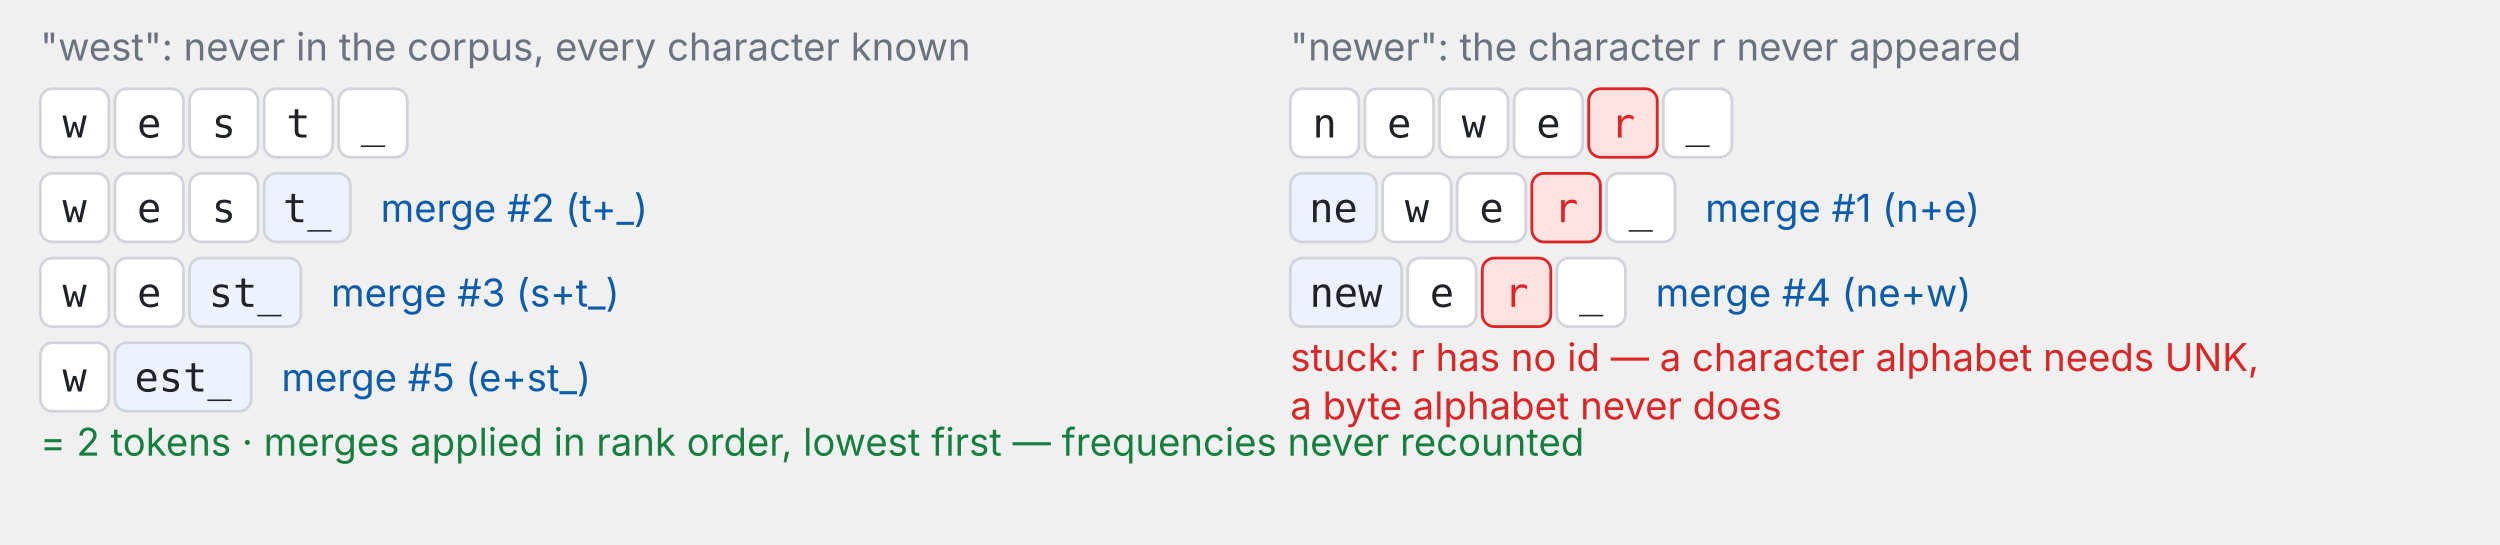
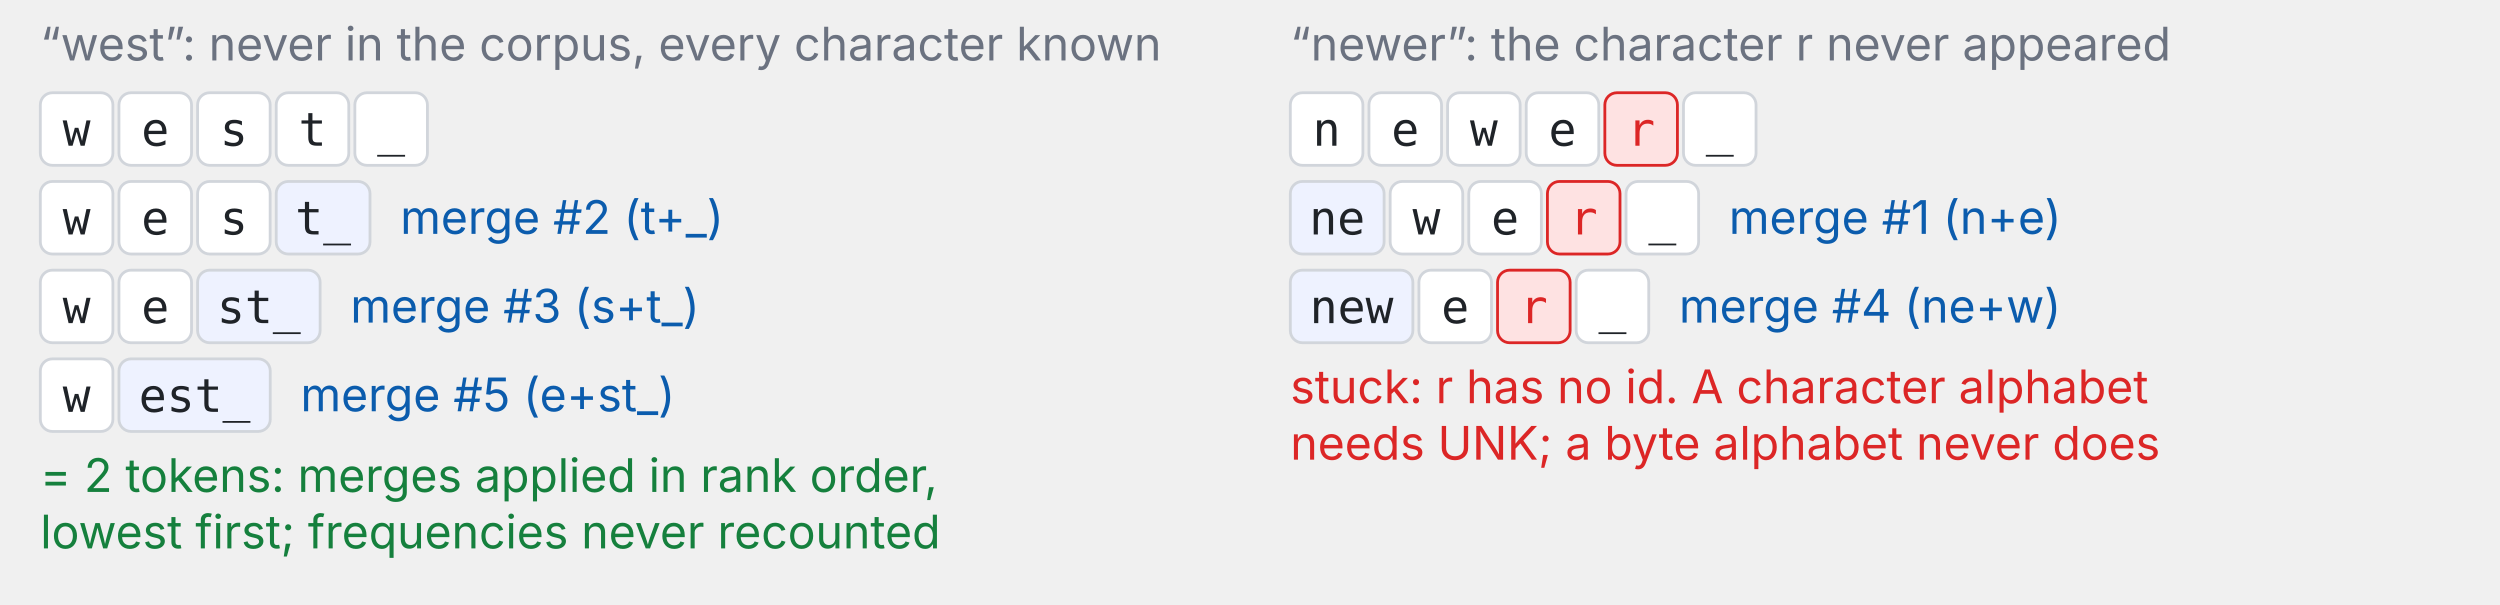
- <svg xmlns="http://www.w3.org/2000/svg" viewBox="0 0 1240 270" width="100%" font-family="-apple-system,BlinkMacSystemFont,Segoe UI,Helvetica Neue,PingFang TC,Noto Sans TC,sans-serif">
+ <svg xmlns="http://www.w3.org/2000/svg" viewBox="0 0 1240 300" width="100%" font-family="-apple-system,BlinkMacSystemFont,Segoe UI,Helvetica Neue,PingFang TC,Noto Sans TC,sans-serif">
  <defs>
    <marker id="ah-encode" viewBox="0 0 10 10" refX="9" refY="5" markerWidth="7" markerHeight="7" orient="auto-start-reverse">
      <path d="M0,0 L10,5 L0,10 z" fill="#6b7280" />
    </marker>
  </defs>
-   <text x="20" y="30" font-size="19" fill="#6b7280" text-anchor="start" font-weight="400">"west": never in the corpus, every character known</text>
-   <rect x="20" y="44" width="34" height="34" rx="6" fill="#fff" stroke="#d1d5db" stroke-width="1.4" />
-   <text x="37" y="68.2" font-size="20" fill="#1f2328" text-anchor="middle" font-weight="400" font-family="SF Mono,Menlo,Consolas,monospace">w</text>
-   <rect x="57" y="44" width="34" height="34" rx="6" fill="#fff" stroke="#d1d5db" stroke-width="1.4" />
-   <text x="74" y="68.2" font-size="20" fill="#1f2328" text-anchor="middle" font-weight="400" font-family="SF Mono,Menlo,Consolas,monospace">e</text>
-   <rect x="94" y="44" width="34" height="34" rx="6" fill="#fff" stroke="#d1d5db" stroke-width="1.4" />
-   <text x="111" y="68.2" font-size="20" fill="#1f2328" text-anchor="middle" font-weight="400" font-family="SF Mono,Menlo,Consolas,monospace">s</text>
-   <rect x="131" y="44" width="34" height="34" rx="6" fill="#fff" stroke="#d1d5db" stroke-width="1.4" />
-   <text x="148" y="68.2" font-size="20" fill="#1f2328" text-anchor="middle" font-weight="400" font-family="SF Mono,Menlo,Consolas,monospace">t</text>
-   <rect x="168" y="44" width="34" height="34" rx="6" fill="#fff" stroke="#d1d5db" stroke-width="1.4" />
-   <text x="185" y="68.2" font-size="20" fill="#1f2328" text-anchor="middle" font-weight="400" font-family="SF Mono,Menlo,Consolas,monospace">_</text>
+   <text x="20" y="30" font-size="23" fill="#6b7280" text-anchor="start" font-weight="400">“west”: never in the corpus, every character known</text>
+   <rect x="20" y="46" width="36" height="36" rx="6" fill="#fff" stroke="#d1d5db" stroke-width="1.4" />
+   <text x="38" y="72.28" font-size="23" fill="#1f2328" text-anchor="middle" font-weight="400" font-family="SF Mono,Menlo,Consolas,monospace">w</text>
+   <rect x="59" y="46" width="36" height="36" rx="6" fill="#fff" stroke="#d1d5db" stroke-width="1.4" />
+   <text x="77" y="72.28" font-size="23" fill="#1f2328" text-anchor="middle" font-weight="400" font-family="SF Mono,Menlo,Consolas,monospace">e</text>
+   <rect x="98" y="46" width="36" height="36" rx="6" fill="#fff" stroke="#d1d5db" stroke-width="1.4" />
+   <text x="116" y="72.28" font-size="23" fill="#1f2328" text-anchor="middle" font-weight="400" font-family="SF Mono,Menlo,Consolas,monospace">s</text>
+   <rect x="137" y="46" width="36" height="36" rx="6" fill="#fff" stroke="#d1d5db" stroke-width="1.4" />
+   <text x="155" y="72.28" font-size="23" fill="#1f2328" text-anchor="middle" font-weight="400" font-family="SF Mono,Menlo,Consolas,monospace">t</text>
+   <rect x="176" y="46" width="36" height="36" rx="6" fill="#fff" stroke="#d1d5db" stroke-width="1.4" />
+   <text x="194" y="72.28" font-size="23" fill="#1f2328" text-anchor="middle" font-weight="400" font-family="SF Mono,Menlo,Consolas,monospace">_</text>
  <g class="fragment" data-fragment-index="2">
-     <rect x="20" y="86" width="34" height="34" rx="6" fill="#fff" stroke="#d1d5db" stroke-width="1.4" />
-     <text x="37" y="110.2" font-size="20" fill="#1f2328" text-anchor="middle" font-weight="400" font-family="SF Mono,Menlo,Consolas,monospace">w</text>
-     <rect x="57" y="86" width="34" height="34" rx="6" fill="#fff" stroke="#d1d5db" stroke-width="1.4" />
-     <text x="74" y="110.2" font-size="20" fill="#1f2328" text-anchor="middle" font-weight="400" font-family="SF Mono,Menlo,Consolas,monospace">e</text>
-     <rect x="94" y="86" width="34" height="34" rx="6" fill="#fff" stroke="#d1d5db" stroke-width="1.4" />
-     <text x="111" y="110.2" font-size="20" fill="#1f2328" text-anchor="middle" font-weight="400" font-family="SF Mono,Menlo,Consolas,monospace">s</text>
-     <rect x="131" y="86" width="42.8" height="34" rx="6" fill="#eef2ff" stroke="#d1d5db" stroke-width="1.4" />
-     <text x="152.4" y="110.2" font-size="20" fill="#1f2328" text-anchor="middle" font-weight="400" font-family="SF Mono,Menlo,Consolas,monospace">t_</text>
-     <text x="188.8" y="110" font-size="19" fill="#0b5cad" text-anchor="start" font-weight="400">merge #2  (t+_)</text>
+     <rect x="20" y="90" width="36" height="36" rx="6" fill="#fff" stroke="#d1d5db" stroke-width="1.4" />
+     <text x="38" y="116.28" font-size="23" fill="#1f2328" text-anchor="middle" font-weight="400" font-family="SF Mono,Menlo,Consolas,monospace">w</text>
+     <rect x="59" y="90" width="36" height="36" rx="6" fill="#fff" stroke="#d1d5db" stroke-width="1.4" />
+     <text x="77" y="116.28" font-size="23" fill="#1f2328" text-anchor="middle" font-weight="400" font-family="SF Mono,Menlo,Consolas,monospace">e</text>
+     <rect x="98" y="90" width="36" height="36" rx="6" fill="#fff" stroke="#d1d5db" stroke-width="1.4" />
+     <text x="116" y="116.28" font-size="23" fill="#1f2328" text-anchor="middle" font-weight="400" font-family="SF Mono,Menlo,Consolas,monospace">s</text>
+     <rect x="137" y="90" width="46.52" height="36" rx="6" fill="#eef2ff" stroke="#d1d5db" stroke-width="1.4" />
+     <text x="160.26" y="116.28" font-size="23" fill="#1f2328" text-anchor="middle" font-weight="400" font-family="SF Mono,Menlo,Consolas,monospace">t_</text>
+     <text x="198.52" y="116" font-size="23" fill="#0b5cad" text-anchor="start" font-weight="400">merge #2 (t+_)</text>
  </g>
  <g class="fragment" data-fragment-index="3">
-     <rect x="20" y="128" width="34" height="34" rx="6" fill="#fff" stroke="#d1d5db" stroke-width="1.4" />
-     <text x="37" y="152.2" font-size="20" fill="#1f2328" text-anchor="middle" font-weight="400" font-family="SF Mono,Menlo,Consolas,monospace">w</text>
-     <rect x="57" y="128" width="34" height="34" rx="6" fill="#fff" stroke="#d1d5db" stroke-width="1.4" />
-     <text x="74" y="152.2" font-size="20" fill="#1f2328" text-anchor="middle" font-weight="400" font-family="SF Mono,Menlo,Consolas,monospace">e</text>
-     <rect x="94" y="128" width="55.2" height="34" rx="6" fill="#eef2ff" stroke="#d1d5db" stroke-width="1.4" />
-     <text x="121.6" y="152.2" font-size="20" fill="#1f2328" text-anchor="middle" font-weight="400" font-family="SF Mono,Menlo,Consolas,monospace">st_</text>
-     <text x="164.2" y="152" font-size="19" fill="#0b5cad" text-anchor="start" font-weight="400">merge #3  (s+t_)</text>
+     <rect x="20" y="134" width="36" height="36" rx="6" fill="#fff" stroke="#d1d5db" stroke-width="1.4" />
+     <text x="38" y="160.28" font-size="23" fill="#1f2328" text-anchor="middle" font-weight="400" font-family="SF Mono,Menlo,Consolas,monospace">w</text>
+     <rect x="59" y="134" width="36" height="36" rx="6" fill="#fff" stroke="#d1d5db" stroke-width="1.4" />
+     <text x="77" y="160.28" font-size="23" fill="#1f2328" text-anchor="middle" font-weight="400" font-family="SF Mono,Menlo,Consolas,monospace">e</text>
+     <rect x="98" y="134" width="60.78" height="36" rx="6" fill="#eef2ff" stroke="#d1d5db" stroke-width="1.4" />
+     <text x="128.39" y="160.28" font-size="23" fill="#1f2328" text-anchor="middle" font-weight="400" font-family="SF Mono,Menlo,Consolas,monospace">st_</text>
+     <text x="173.78" y="160" font-size="23" fill="#0b5cad" text-anchor="start" font-weight="400">merge #3 (s+t_)</text>
  </g>
  <g class="fragment" data-fragment-index="4">
-     <rect x="20" y="170" width="34" height="34" rx="6" fill="#fff" stroke="#d1d5db" stroke-width="1.4" />
-     <text x="37" y="194.2" font-size="20" fill="#1f2328" text-anchor="middle" font-weight="400" font-family="SF Mono,Menlo,Consolas,monospace">w</text>
-     <rect x="57" y="170" width="67.6" height="34" rx="6" fill="#eef2ff" stroke="#d1d5db" stroke-width="1.4" />
-     <text x="90.8" y="194.2" font-size="20" fill="#1f2328" text-anchor="middle" font-weight="400" font-family="SF Mono,Menlo,Consolas,monospace">est_</text>
-     <text x="139.6" y="194" font-size="19" fill="#0b5cad" text-anchor="start" font-weight="400">merge #5  (e+st_)</text>
+     <rect x="20" y="178" width="36" height="36" rx="6" fill="#fff" stroke="#d1d5db" stroke-width="1.4" />
+     <text x="38" y="204.28" font-size="23" fill="#1f2328" text-anchor="middle" font-weight="400" font-family="SF Mono,Menlo,Consolas,monospace">w</text>
+     <rect x="59" y="178" width="75.04" height="36" rx="6" fill="#eef2ff" stroke="#d1d5db" stroke-width="1.4" />
+     <text x="96.52" y="204.28" font-size="23" fill="#1f2328" text-anchor="middle" font-weight="400" font-family="SF Mono,Menlo,Consolas,monospace">est_</text>
+     <text x="149.04" y="204" font-size="23" fill="#0b5cad" text-anchor="start" font-weight="400">merge #5 (e+st_)</text>
  </g>
-   <text x="640" y="30" font-size="19" fill="#6b7280" text-anchor="start" font-weight="400">"newer": the character r never appeared</text>
-   <rect x="640" y="44" width="34" height="34" rx="6" fill="#fff" stroke="#d1d5db" stroke-width="1.4" />
-   <text x="657" y="68.2" font-size="20" fill="#1f2328" text-anchor="middle" font-weight="400" font-family="SF Mono,Menlo,Consolas,monospace">n</text>
-   <rect x="677" y="44" width="34" height="34" rx="6" fill="#fff" stroke="#d1d5db" stroke-width="1.4" />
-   <text x="694" y="68.2" font-size="20" fill="#1f2328" text-anchor="middle" font-weight="400" font-family="SF Mono,Menlo,Consolas,monospace">e</text>
-   <rect x="714" y="44" width="34" height="34" rx="6" fill="#fff" stroke="#d1d5db" stroke-width="1.4" />
-   <text x="731" y="68.2" font-size="20" fill="#1f2328" text-anchor="middle" font-weight="400" font-family="SF Mono,Menlo,Consolas,monospace">w</text>
-   <rect x="751" y="44" width="34" height="34" rx="6" fill="#fff" stroke="#d1d5db" stroke-width="1.4" />
-   <text x="768" y="68.2" font-size="20" fill="#1f2328" text-anchor="middle" font-weight="400" font-family="SF Mono,Menlo,Consolas,monospace">e</text>
-   <rect x="788" y="44" width="34" height="34" rx="6" fill="#fee2e2" stroke="#dc2626" stroke-width="1.4" />
-   <text x="805" y="68.2" font-size="20" fill="#dc2626" text-anchor="middle" font-weight="400" font-family="SF Mono,Menlo,Consolas,monospace">r</text>
-   <rect x="825" y="44" width="34" height="34" rx="6" fill="#fff" stroke="#d1d5db" stroke-width="1.4" />
-   <text x="842" y="68.2" font-size="20" fill="#1f2328" text-anchor="middle" font-weight="400" font-family="SF Mono,Menlo,Consolas,monospace">_</text>
+   <text x="640" y="30" font-size="23" fill="#6b7280" text-anchor="start" font-weight="400">“newer”: the character r never appeared</text>
+   <rect x="640" y="46" width="36" height="36" rx="6" fill="#fff" stroke="#d1d5db" stroke-width="1.4" />
+   <text x="658" y="72.28" font-size="23" fill="#1f2328" text-anchor="middle" font-weight="400" font-family="SF Mono,Menlo,Consolas,monospace">n</text>
+   <rect x="679" y="46" width="36" height="36" rx="6" fill="#fff" stroke="#d1d5db" stroke-width="1.4" />
+   <text x="697" y="72.28" font-size="23" fill="#1f2328" text-anchor="middle" font-weight="400" font-family="SF Mono,Menlo,Consolas,monospace">e</text>
+   <rect x="718" y="46" width="36" height="36" rx="6" fill="#fff" stroke="#d1d5db" stroke-width="1.4" />
+   <text x="736" y="72.28" font-size="23" fill="#1f2328" text-anchor="middle" font-weight="400" font-family="SF Mono,Menlo,Consolas,monospace">w</text>
+   <rect x="757" y="46" width="36" height="36" rx="6" fill="#fff" stroke="#d1d5db" stroke-width="1.4" />
+   <text x="775" y="72.28" font-size="23" fill="#1f2328" text-anchor="middle" font-weight="400" font-family="SF Mono,Menlo,Consolas,monospace">e</text>
+   <rect x="796" y="46" width="36" height="36" rx="6" fill="#fee2e2" stroke="#dc2626" stroke-width="1.4" />
+   <text x="814" y="72.28" font-size="23" fill="#dc2626" text-anchor="middle" font-weight="400" font-family="SF Mono,Menlo,Consolas,monospace">r</text>
+   <rect x="835" y="46" width="36" height="36" rx="6" fill="#fff" stroke="#d1d5db" stroke-width="1.4" />
+   <text x="853" y="72.28" font-size="23" fill="#1f2328" text-anchor="middle" font-weight="400" font-family="SF Mono,Menlo,Consolas,monospace">_</text>
  <g class="fragment" data-fragment-index="2">
-     <rect x="640" y="86" width="42.8" height="34" rx="6" fill="#eef2ff" stroke="#d1d5db" stroke-width="1.4" />
-     <text x="661.4" y="110.2" font-size="20" fill="#1f2328" text-anchor="middle" font-weight="400" font-family="SF Mono,Menlo,Consolas,monospace">ne</text>
-     <rect x="685.8" y="86" width="34" height="34" rx="6" fill="#fff" stroke="#d1d5db" stroke-width="1.4" />
-     <text x="702.8" y="110.2" font-size="20" fill="#1f2328" text-anchor="middle" font-weight="400" font-family="SF Mono,Menlo,Consolas,monospace">w</text>
-     <rect x="722.8" y="86" width="34" height="34" rx="6" fill="#fff" stroke="#d1d5db" stroke-width="1.4" />
-     <text x="739.8" y="110.2" font-size="20" fill="#1f2328" text-anchor="middle" font-weight="400" font-family="SF Mono,Menlo,Consolas,monospace">e</text>
-     <rect x="759.8" y="86" width="34" height="34" rx="6" fill="#fee2e2" stroke="#dc2626" stroke-width="1.4" />
-     <text x="776.8" y="110.2" font-size="20" fill="#dc2626" text-anchor="middle" font-weight="400" font-family="SF Mono,Menlo,Consolas,monospace">r</text>
-     <rect x="796.8" y="86" width="34" height="34" rx="6" fill="#fff" stroke="#d1d5db" stroke-width="1.4" />
-     <text x="813.8" y="110.2" font-size="20" fill="#1f2328" text-anchor="middle" font-weight="400" font-family="SF Mono,Menlo,Consolas,monospace">_</text>
-     <text x="845.8" y="110" font-size="19" fill="#0b5cad" text-anchor="start" font-weight="400">merge #1  (n+e)</text>
+     <rect x="640" y="90" width="46.52" height="36" rx="6" fill="#eef2ff" stroke="#d1d5db" stroke-width="1.4" />
+     <text x="663.26" y="116.28" font-size="23" fill="#1f2328" text-anchor="middle" font-weight="400" font-family="SF Mono,Menlo,Consolas,monospace">ne</text>
+     <rect x="689.52" y="90" width="36" height="36" rx="6" fill="#fff" stroke="#d1d5db" stroke-width="1.4" />
+     <text x="707.52" y="116.28" font-size="23" fill="#1f2328" text-anchor="middle" font-weight="400" font-family="SF Mono,Menlo,Consolas,monospace">w</text>
+     <rect x="728.52" y="90" width="36" height="36" rx="6" fill="#fff" stroke="#d1d5db" stroke-width="1.4" />
+     <text x="746.52" y="116.28" font-size="23" fill="#1f2328" text-anchor="middle" font-weight="400" font-family="SF Mono,Menlo,Consolas,monospace">e</text>
+     <rect x="767.52" y="90" width="36" height="36" rx="6" fill="#fee2e2" stroke="#dc2626" stroke-width="1.4" />
+     <text x="785.52" y="116.28" font-size="23" fill="#dc2626" text-anchor="middle" font-weight="400" font-family="SF Mono,Menlo,Consolas,monospace">r</text>
+     <rect x="806.52" y="90" width="36" height="36" rx="6" fill="#fff" stroke="#d1d5db" stroke-width="1.4" />
+     <text x="824.52" y="116.28" font-size="23" fill="#1f2328" text-anchor="middle" font-weight="400" font-family="SF Mono,Menlo,Consolas,monospace">_</text>
+     <text x="857.52" y="116" font-size="23" fill="#0b5cad" text-anchor="start" font-weight="400">merge #1 (n+e)</text>
  </g>
  <g class="fragment" data-fragment-index="3">
-     <rect x="640" y="128" width="55.2" height="34" rx="6" fill="#eef2ff" stroke="#d1d5db" stroke-width="1.4" />
-     <text x="667.6" y="152.2" font-size="20" fill="#1f2328" text-anchor="middle" font-weight="400" font-family="SF Mono,Menlo,Consolas,monospace">new</text>
-     <rect x="698.2" y="128" width="34" height="34" rx="6" fill="#fff" stroke="#d1d5db" stroke-width="1.4" />
-     <text x="715.2" y="152.2" font-size="20" fill="#1f2328" text-anchor="middle" font-weight="400" font-family="SF Mono,Menlo,Consolas,monospace">e</text>
-     <rect x="735.2" y="128" width="34" height="34" rx="6" fill="#fee2e2" stroke="#dc2626" stroke-width="1.4" />
-     <text x="752.2" y="152.2" font-size="20" fill="#dc2626" text-anchor="middle" font-weight="400" font-family="SF Mono,Menlo,Consolas,monospace">r</text>
-     <rect x="772.2" y="128" width="34" height="34" rx="6" fill="#fff" stroke="#d1d5db" stroke-width="1.4" />
-     <text x="789.2" y="152.2" font-size="20" fill="#1f2328" text-anchor="middle" font-weight="400" font-family="SF Mono,Menlo,Consolas,monospace">_</text>
-     <text x="821.2" y="152" font-size="19" fill="#0b5cad" text-anchor="start" font-weight="400">merge #4  (ne+w)</text>
+     <rect x="640" y="134" width="60.78" height="36" rx="6" fill="#eef2ff" stroke="#d1d5db" stroke-width="1.4" />
+     <text x="670.39" y="160.28" font-size="23" fill="#1f2328" text-anchor="middle" font-weight="400" font-family="SF Mono,Menlo,Consolas,monospace">new</text>
+     <rect x="703.78" y="134" width="36" height="36" rx="6" fill="#fff" stroke="#d1d5db" stroke-width="1.4" />
+     <text x="721.78" y="160.28" font-size="23" fill="#1f2328" text-anchor="middle" font-weight="400" font-family="SF Mono,Menlo,Consolas,monospace">e</text>
+     <rect x="742.78" y="134" width="36" height="36" rx="6" fill="#fee2e2" stroke="#dc2626" stroke-width="1.4" />
+     <text x="760.78" y="160.28" font-size="23" fill="#dc2626" text-anchor="middle" font-weight="400" font-family="SF Mono,Menlo,Consolas,monospace">r</text>
+     <rect x="781.78" y="134" width="36" height="36" rx="6" fill="#fff" stroke="#d1d5db" stroke-width="1.4" />
+     <text x="799.78" y="160.28" font-size="23" fill="#1f2328" text-anchor="middle" font-weight="400" font-family="SF Mono,Menlo,Consolas,monospace">_</text>
+     <text x="832.78" y="160" font-size="23" fill="#0b5cad" text-anchor="start" font-weight="400">merge #4 (ne+w)</text>
  </g>
  <g class="fragment" data-fragment-index="4">
-     <text x="20" y="226" font-size="19" fill="#15803d" text-anchor="start" font-weight="400">= 2 tokens · merges applied in rank order, lowest first — frequencies never recounted</text>
+     <text x="20" y="244" font-size="23" fill="#15803d" text-anchor="start" font-weight="400">= 2 tokens: merges applied in rank order,</text>
+     <text x="20" y="272" font-size="23" fill="#15803d" text-anchor="start" font-weight="400">lowest first; frequencies never recounted</text>
  </g>
  <g class="fragment" data-fragment-index="3">
-     <text x="640" y="184" font-size="19" fill="#dc2626" text-anchor="start" font-weight="400">stuck: r has no id — a character alphabet needs UNK,</text>
-     <text x="640" y="208" font-size="19" fill="#dc2626" text-anchor="start" font-weight="400">a byte alphabet never does</text>
+     <text x="640" y="200" font-size="23" fill="#dc2626" text-anchor="start" font-weight="400">stuck: r has no id. A character alphabet</text>
+     <text x="640" y="228" font-size="23" fill="#dc2626" text-anchor="start" font-weight="400">needs UNK; a byte alphabet never does</text>
  </g>
</svg>
